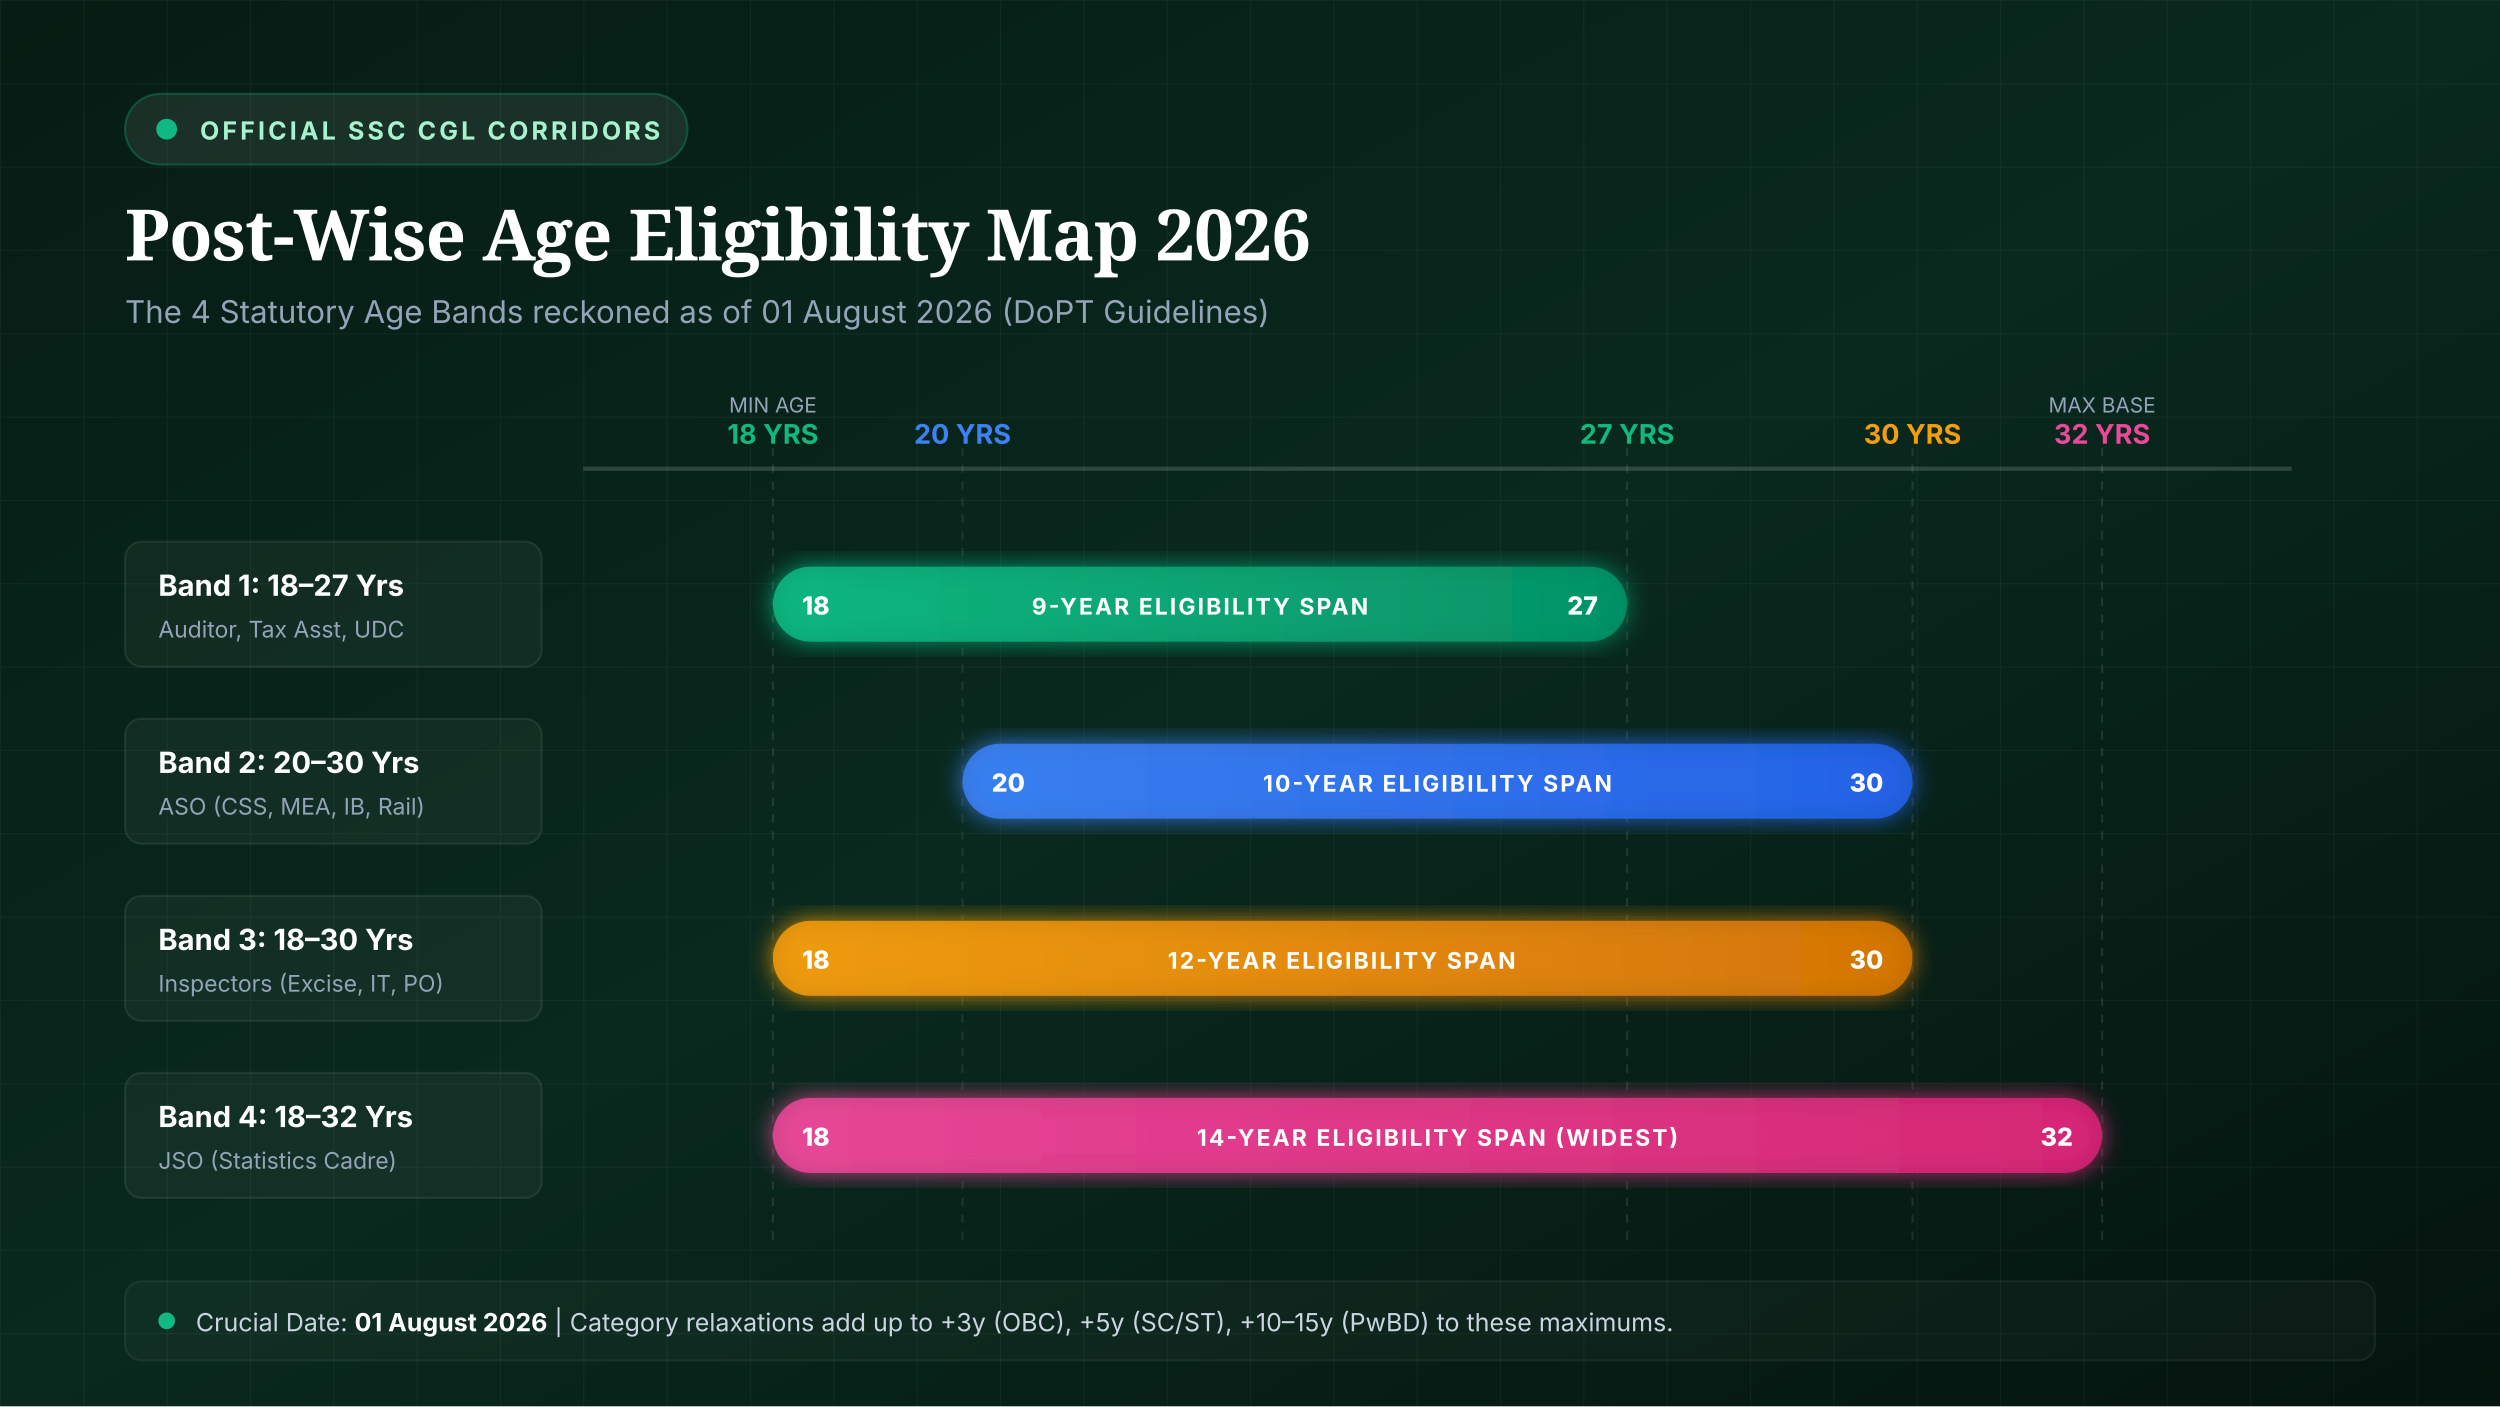
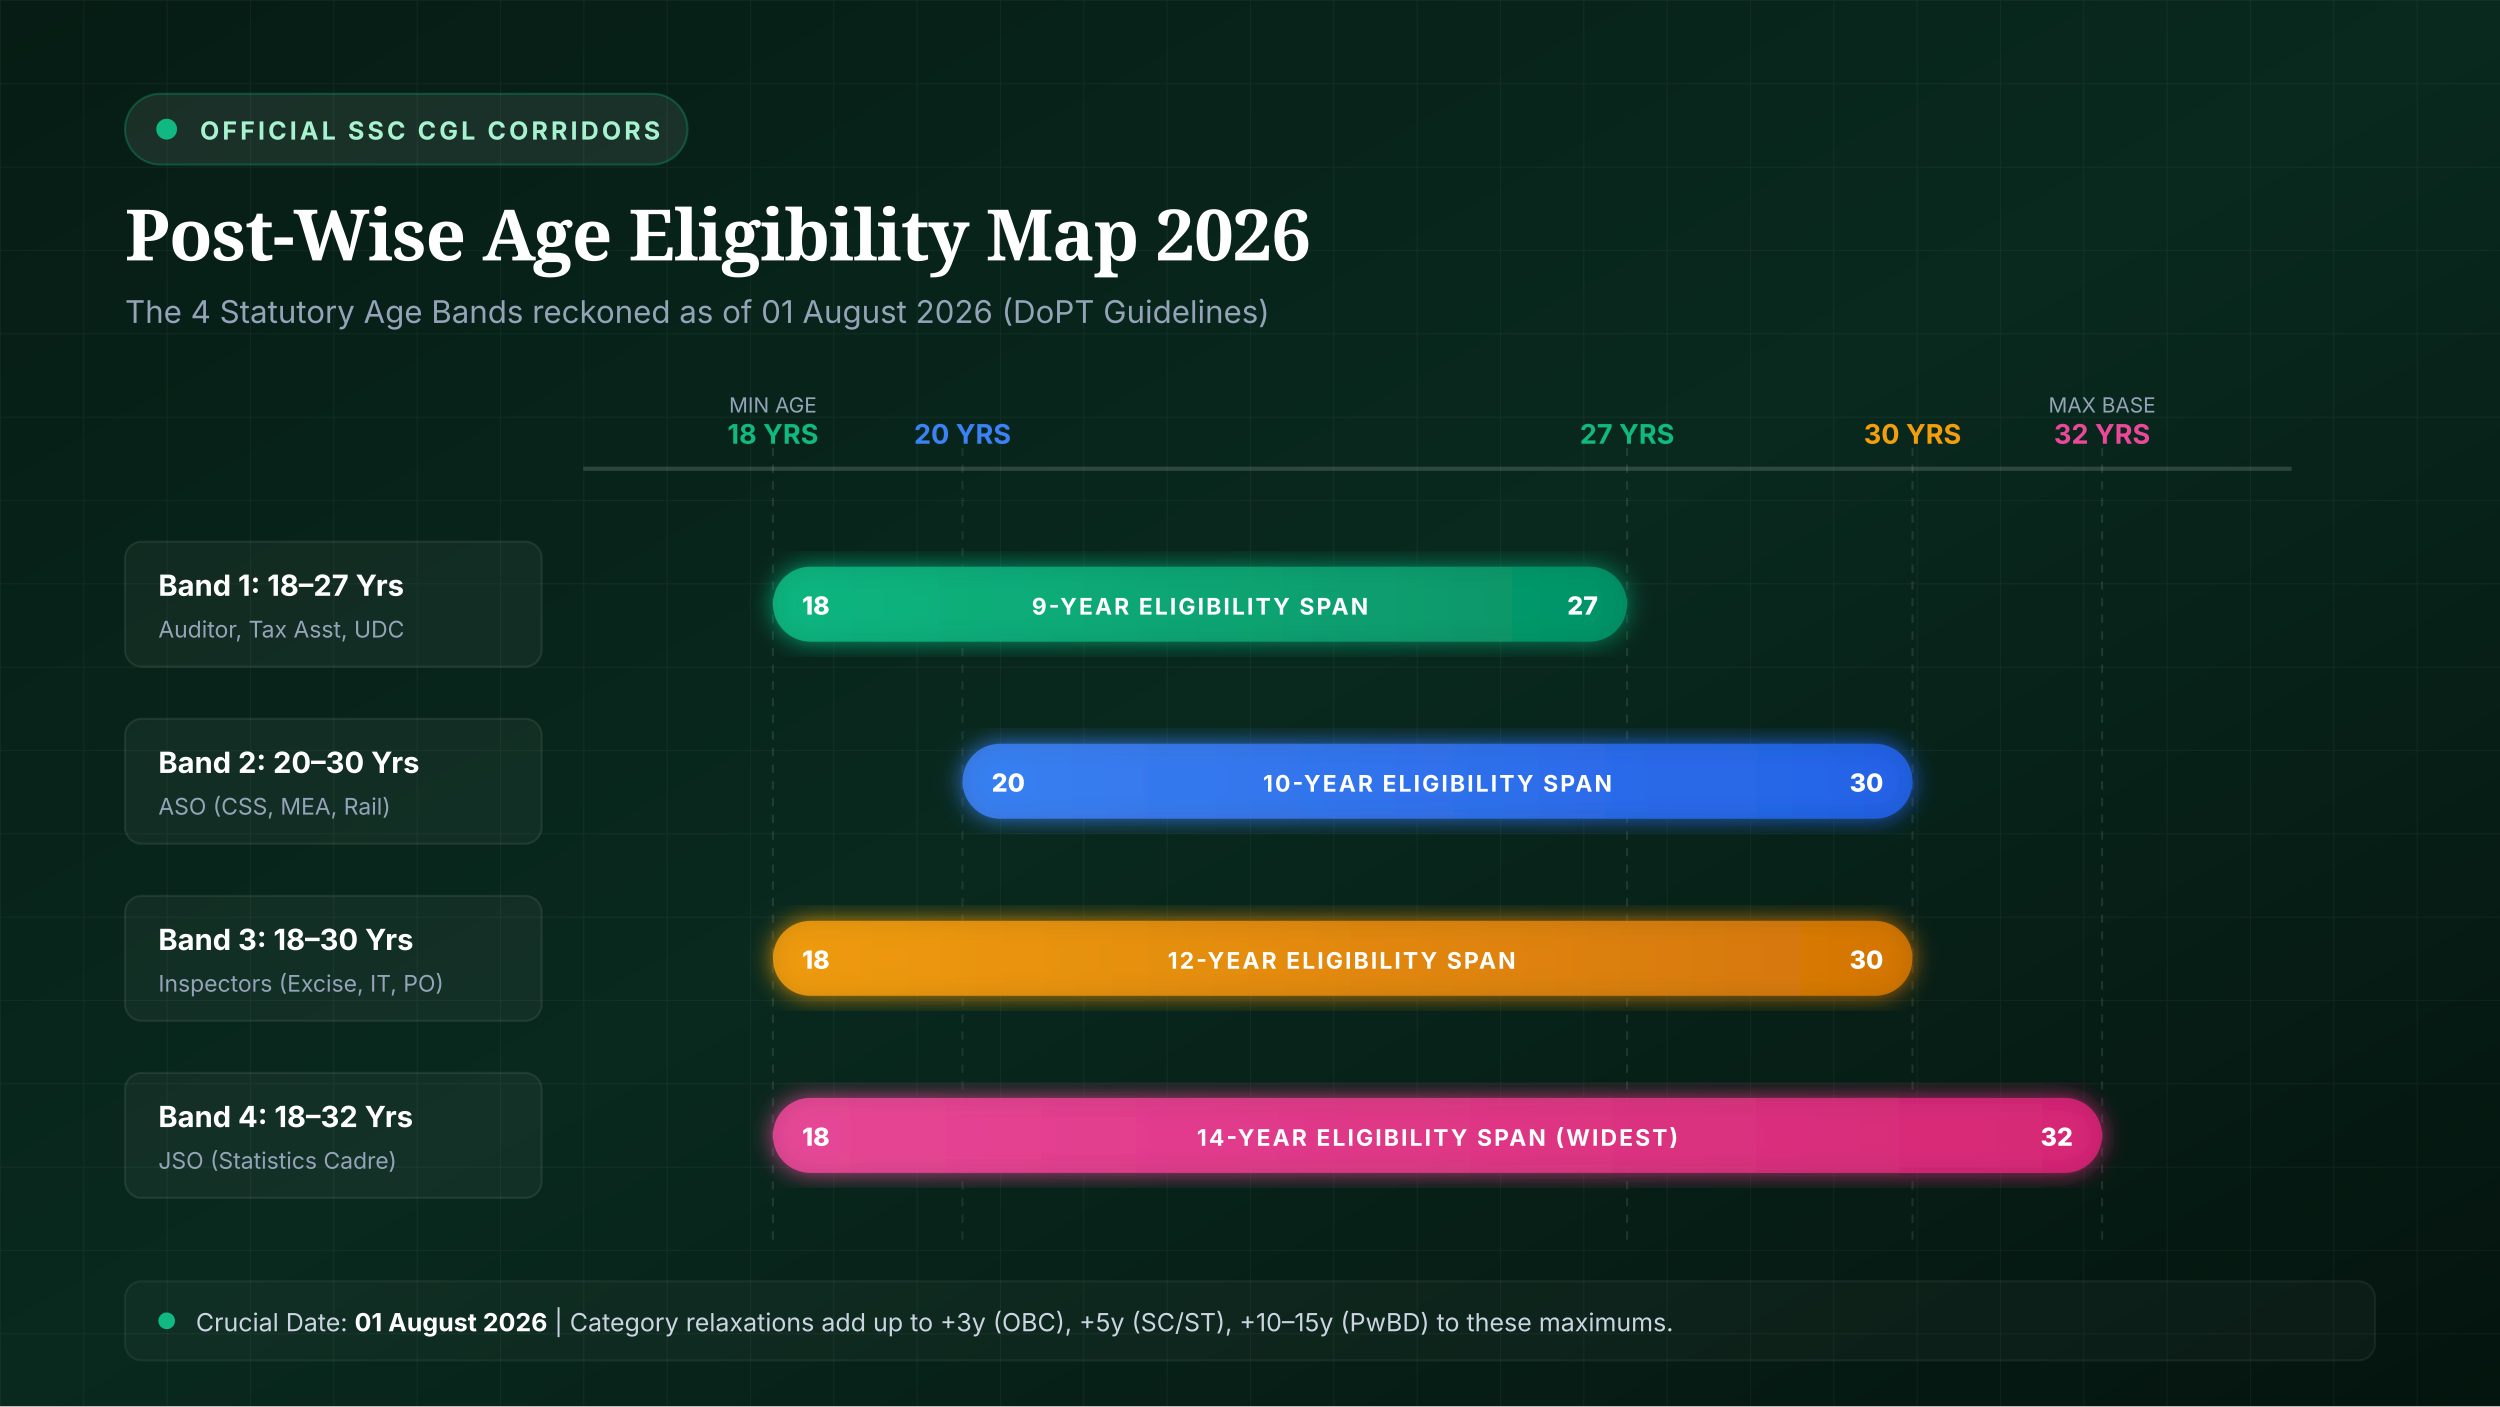
<svg xmlns="http://www.w3.org/2000/svg" viewBox="0 0 1200 675" width="1200" height="675" style="background:#091e17; font-family:'Inter',system-ui,sans-serif;">
  <defs>
    <linearGradient id="bgG" x1="0%" y1="0%" x2="100%" y2="100%">
      <stop offset="0%" stop-color="#061c14" />
      <stop offset="50%" stop-color="#09291e" />
      <stop offset="100%" stop-color="#04140e" />
    </linearGradient>
    <linearGradient id="b1G" x1="0%" y1="0%" x2="100%" y2="0%">
      <stop offset="0%" stop-color="#10b981" />
      <stop offset="100%" stop-color="#059669" />
    </linearGradient>
    <linearGradient id="b2G" x1="0%" y1="0%" x2="100%" y2="0%">
      <stop offset="0%" stop-color="#3b82f6" />
      <stop offset="100%" stop-color="#2563eb" />
    </linearGradient>
    <linearGradient id="b3G" x1="0%" y1="0%" x2="100%" y2="0%">
      <stop offset="0%" stop-color="#f59e0b" />
      <stop offset="100%" stop-color="#d97706" />
    </linearGradient>
    <linearGradient id="b4G" x1="0%" y1="0%" x2="100%" y2="0%">
      <stop offset="0%" stop-color="#ec4899" />
      <stop offset="100%" stop-color="#db2777" />
    </linearGradient>
    <pattern id="gridP" width="40" height="40" patternUnits="userSpaceOnUse">
      <path d="M 40 0 L 0 0 0 40" fill="none" stroke="#ffffff" stroke-width="1" stroke-opacity="0.04" />
    </pattern>
    <filter id="glow" x="-20%" y="-20%" width="140%" height="140%">
      <feGaussianBlur stdDeviation="6" result="blur" />
      <feComposite in="SourceGraphic" in2="blur" operator="over" />
    </filter>
  </defs>
  <rect width="1200" height="675" fill="url(#bgG)" />
  <rect width="1200" height="675" fill="url(#gridP)" />
  <g transform="translate(60, 45)">
    <rect width="270" height="34" rx="17" fill="#ffffff" fill-opacity="0.08" stroke="#10b981" stroke-opacity="0.3" />
    <circle cx="20" cy="17" r="5" fill="#10b981" />
    <text x="36" y="22" font-size="12" font-weight="700" fill="#a7f3d0" letter-spacing="1.5">OFFICIAL SSC CGL CORRIDORS</text>
  </g>
  <text x="60" y="125" font-family="'Fraunces', Georgia, serif" font-size="34" font-weight="700" fill="#ffffff" letter-spacing="-0.5">Post-Wise Age Eligibility Map 2026</text>
  <text x="60" y="155" font-size="15" fill="#94a3b8">The 4 Statutory Age Bands reckoned as of 01 August 2026 (DoPT Guidelines)</text>
  <g transform="translate(0, 195)">
    <line x1="280" y1="30" x2="1100" y2="30" stroke="#ffffff" stroke-opacity="0.15" stroke-width="2" />
    <line x1="371" y1="20" x2="371" y2="400" stroke="#ffffff" stroke-opacity="0.1" stroke-width="1" stroke-dasharray="4,4" />
    <text x="371" y="18" font-size="13" font-weight="700" fill="#10b981" text-anchor="middle">18 YRS</text>
    <text x="371" y="3" font-size="10" fill="#94a3b8" text-anchor="middle">MIN AGE</text>
    <line x1="462" y1="20" x2="462" y2="400" stroke="#ffffff" stroke-opacity="0.08" stroke-width="1" stroke-dasharray="4,4" />
    <text x="462" y="18" font-size="13" font-weight="700" fill="#3b82f6" text-anchor="middle">20 YRS</text>
    <line x1="781" y1="20" x2="781" y2="400" stroke="#ffffff" stroke-opacity="0.1" stroke-width="1" stroke-dasharray="4,4" />
    <text x="781" y="18" font-size="13" font-weight="700" fill="#10b981" text-anchor="middle">27 YRS</text>
    <line x1="918" y1="20" x2="918" y2="400" stroke="#ffffff" stroke-opacity="0.1" stroke-width="1" stroke-dasharray="4,4" />
    <text x="918" y="18" font-size="13" font-weight="700" fill="#f59e0b" text-anchor="middle">30 YRS</text>
    <line x1="1009" y1="20" x2="1009" y2="400" stroke="#ffffff" stroke-opacity="0.1" stroke-width="1" stroke-dasharray="4,4" />
    <text x="1009" y="18" font-size="13" font-weight="700" fill="#ec4899" text-anchor="middle">32 YRS</text>
    <text x="1009" y="3" font-size="10" fill="#94a3b8" text-anchor="middle">MAX BASE</text>
  </g>
  <g transform="translate(60, 260)">
    <rect x="0" y="0" width="200" height="60" rx="8" fill="#ffffff" fill-opacity="0.04" stroke="#ffffff" stroke-opacity="0.08" />
    <text x="16" y="26" font-size="14" font-weight="700" fill="#ffffff">Band 1: 18–27 Yrs</text>
    <text x="16" y="46" font-size="11" fill="#94a3b8">Auditor, Tax Asst, UDC</text>
    <rect x="311" y="12" width="410" height="36" rx="18" fill="url(#b1G)" fill-opacity="0.85" filter="url(#glow)" />
    <text x="325" y="35" font-size="12" font-weight="800" fill="#ffffff">18</text>
    <text x="516" y="35" font-size="11" font-weight="700" fill="#ffffff" text-anchor="middle" letter-spacing="1">9-YEAR ELIGIBILITY SPAN</text>
    <text x="707" y="35" font-size="12" font-weight="800" fill="#ffffff" text-anchor="end">27</text>
  </g>
  <g transform="translate(60, 345)">
    <rect x="0" y="0" width="200" height="60" rx="8" fill="#ffffff" fill-opacity="0.04" stroke="#ffffff" stroke-opacity="0.08" />
    <text x="16" y="26" font-size="14" font-weight="700" fill="#ffffff">Band 2: 20–30 Yrs</text>
-     <text x="16" y="46" font-size="11" fill="#94a3b8">ASO (CSS, MEA, IB, Rail)</text>
+     <text x="16" y="46" font-size="11" fill="#94a3b8">ASO (CSS, MEA, Rail)</text>
    <rect x="402" y="12" width="456" height="36" rx="18" fill="url(#b2G)" fill-opacity="0.85" filter="url(#glow)" />
    <text x="416" y="35" font-size="12" font-weight="800" fill="#ffffff">20</text>
    <text x="630" y="35" font-size="11" font-weight="700" fill="#ffffff" text-anchor="middle" letter-spacing="1">10-YEAR ELIGIBILITY SPAN</text>
    <text x="844" y="35" font-size="12" font-weight="800" fill="#ffffff" text-anchor="end">30</text>
  </g>
  <g transform="translate(60, 430)">
    <rect x="0" y="0" width="200" height="60" rx="8" fill="#ffffff" fill-opacity="0.04" stroke="#ffffff" stroke-opacity="0.08" />
    <text x="16" y="26" font-size="14" font-weight="700" fill="#ffffff">Band 3: 18–30 Yrs</text>
    <text x="16" y="46" font-size="11" fill="#94a3b8">Inspectors (Excise, IT, PO)</text>
    <rect x="311" y="12" width="547" height="36" rx="18" fill="url(#b3G)" fill-opacity="0.85" filter="url(#glow)" />
    <text x="325" y="35" font-size="12" font-weight="800" fill="#ffffff">18</text>
    <text x="584" y="35" font-size="11" font-weight="700" fill="#ffffff" text-anchor="middle" letter-spacing="1">12-YEAR ELIGIBILITY SPAN</text>
    <text x="844" y="35" font-size="12" font-weight="800" fill="#ffffff" text-anchor="end">30</text>
  </g>
  <g transform="translate(60, 515)">
    <rect x="0" y="0" width="200" height="60" rx="8" fill="#ffffff" fill-opacity="0.04" stroke="#ffffff" stroke-opacity="0.08" />
    <text x="16" y="26" font-size="14" font-weight="700" fill="#ffffff">Band 4: 18–32 Yrs</text>
    <text x="16" y="46" font-size="11" fill="#94a3b8">JSO (Statistics Cadre)</text>
    <rect x="311" y="12" width="638" height="36" rx="18" fill="url(#b4G)" fill-opacity="0.85" filter="url(#glow)" />
    <text x="325" y="35" font-size="12" font-weight="800" fill="#ffffff">18</text>
    <text x="630" y="35" font-size="11" font-weight="700" fill="#ffffff" text-anchor="middle" letter-spacing="1">14-YEAR ELIGIBILITY SPAN (WIDEST)</text>
    <text x="935" y="35" font-size="12" font-weight="800" fill="#ffffff" text-anchor="end">32</text>
  </g>
  <g transform="translate(60, 615)">
    <rect width="1080" height="38" rx="8" fill="#ffffff" fill-opacity="0.03" stroke="#ffffff" stroke-opacity="0.06" />
    <circle cx="20" cy="19" r="4" fill="#10b981" />
    <text x="34" y="24" font-size="12" fill="#cbd5e1">Crucial Date: <tspan font-weight="700" fill="#ffffff">01 August 2026</tspan> | Category relaxations add up to +3y (OBC), +5y (SC/ST), +10–15y (PwBD) to these maximums.</text>
  </g>
</svg>
